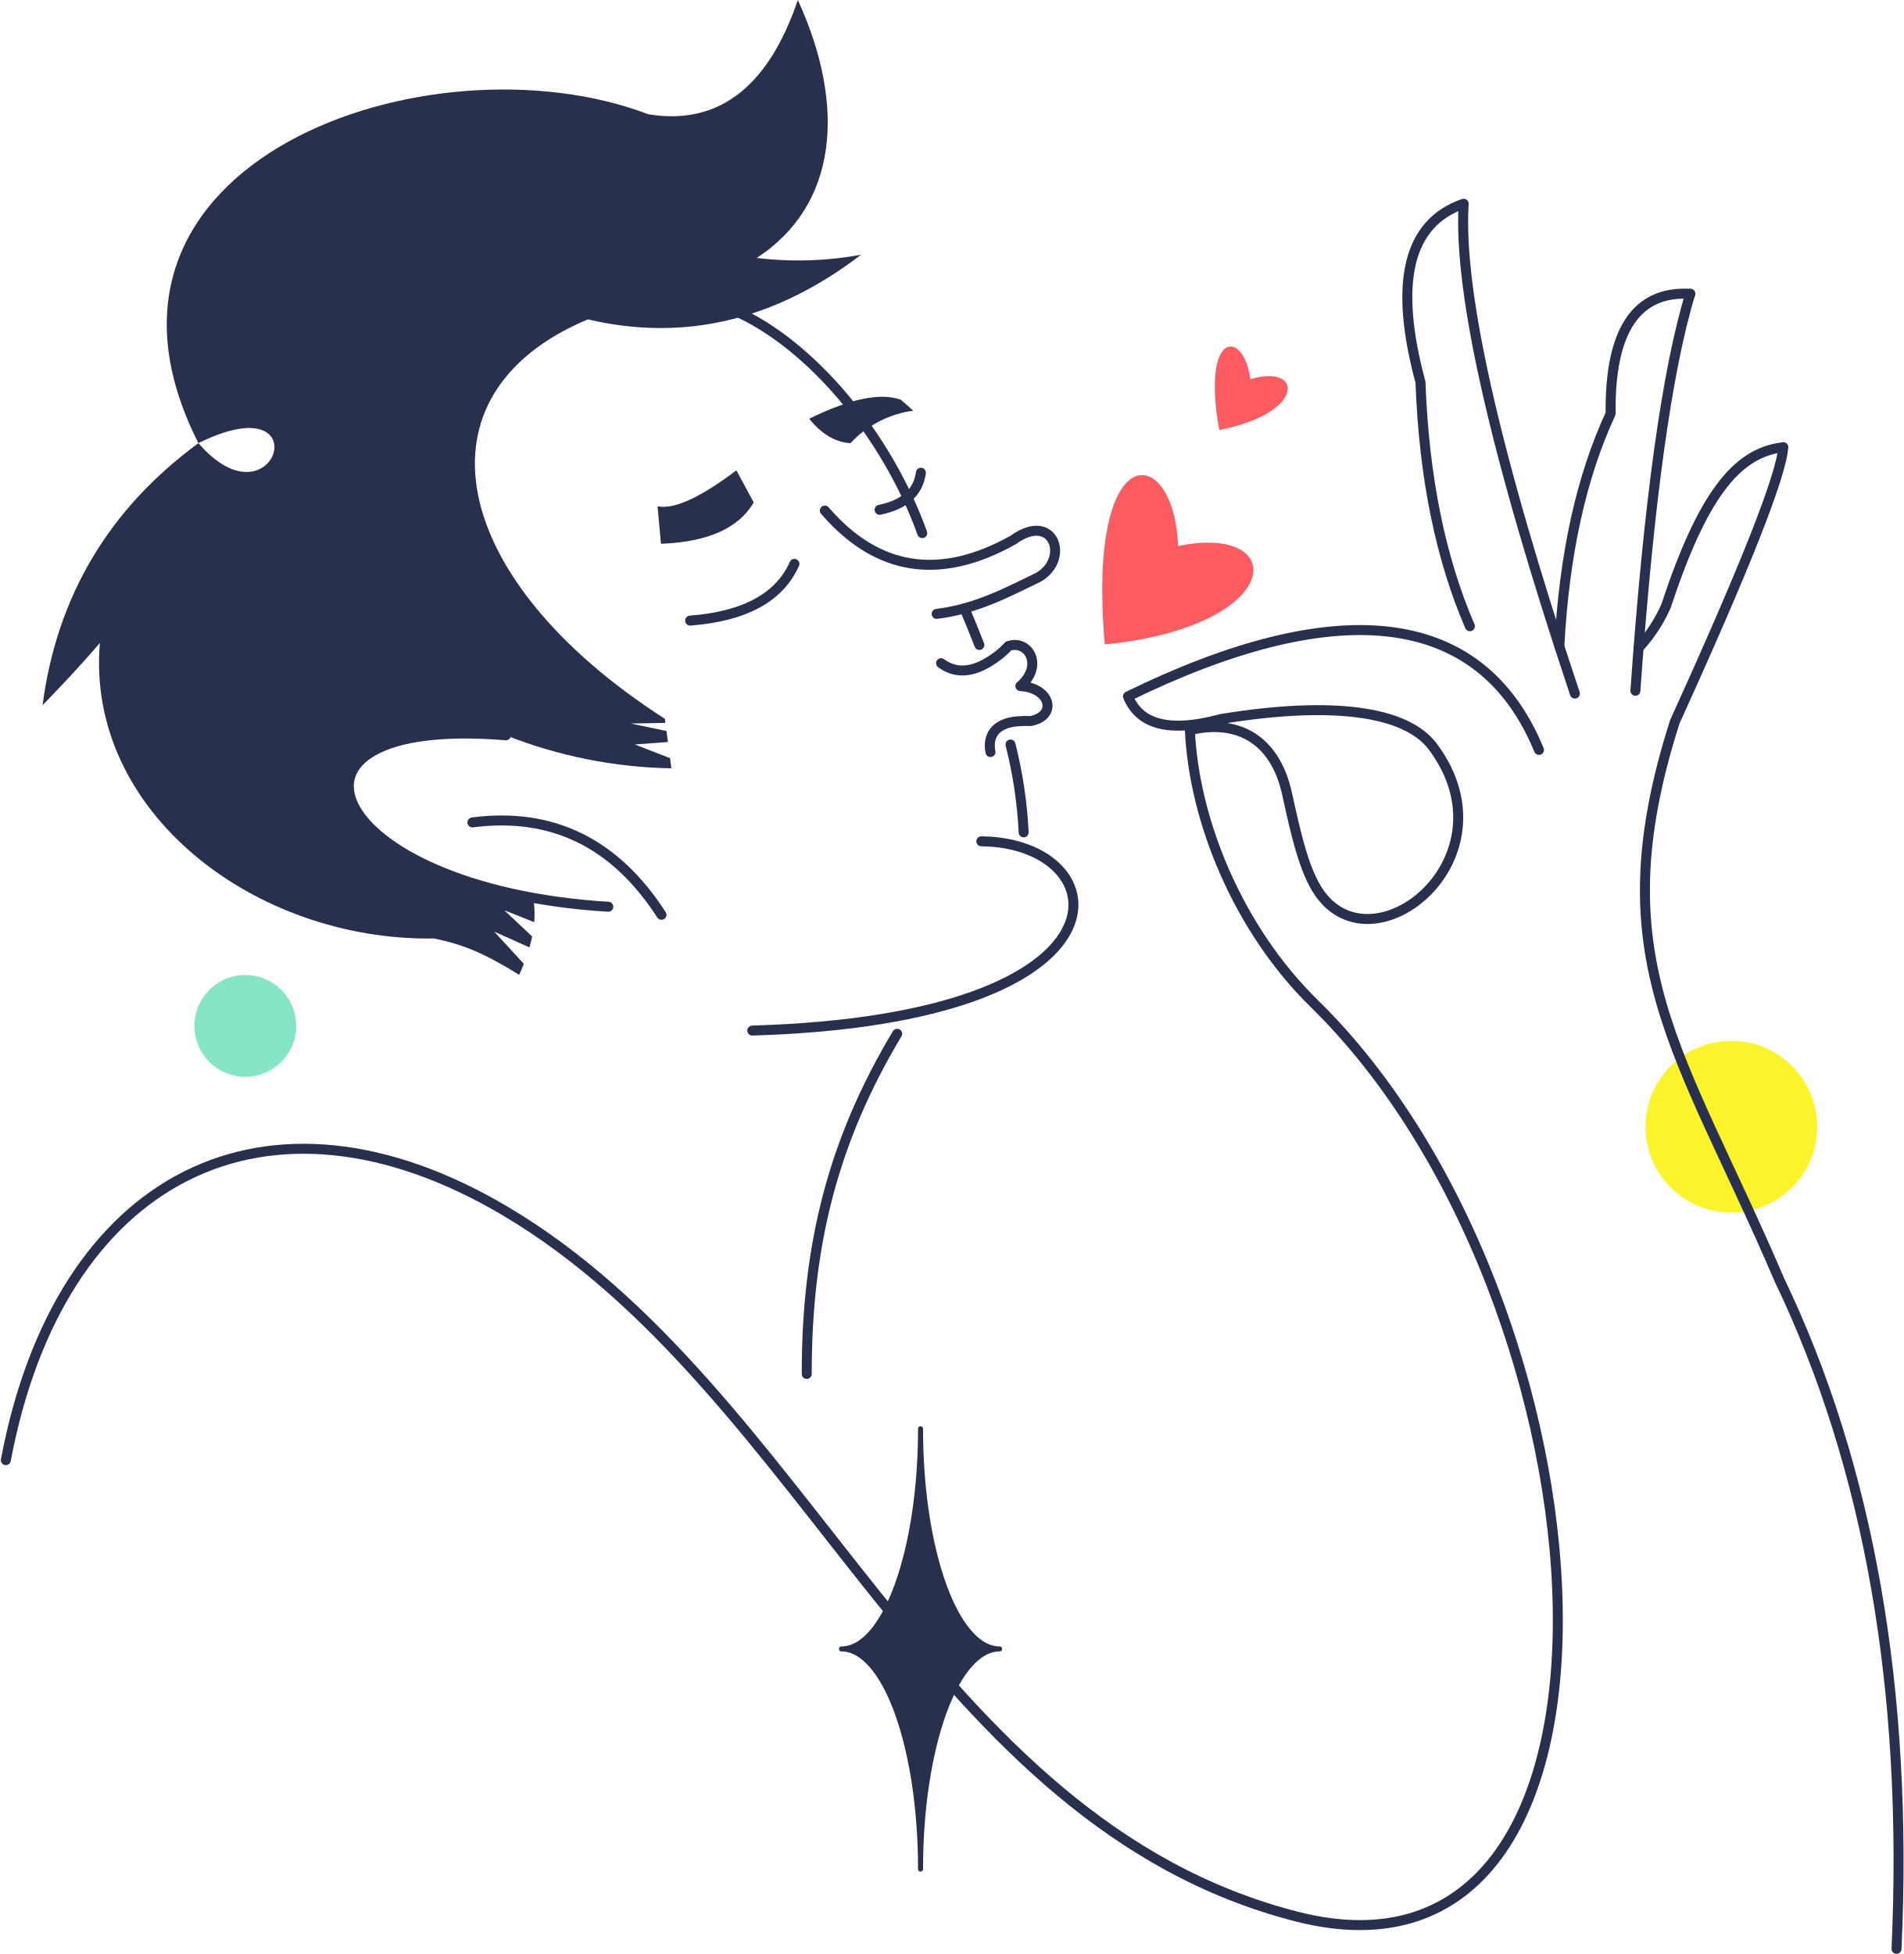
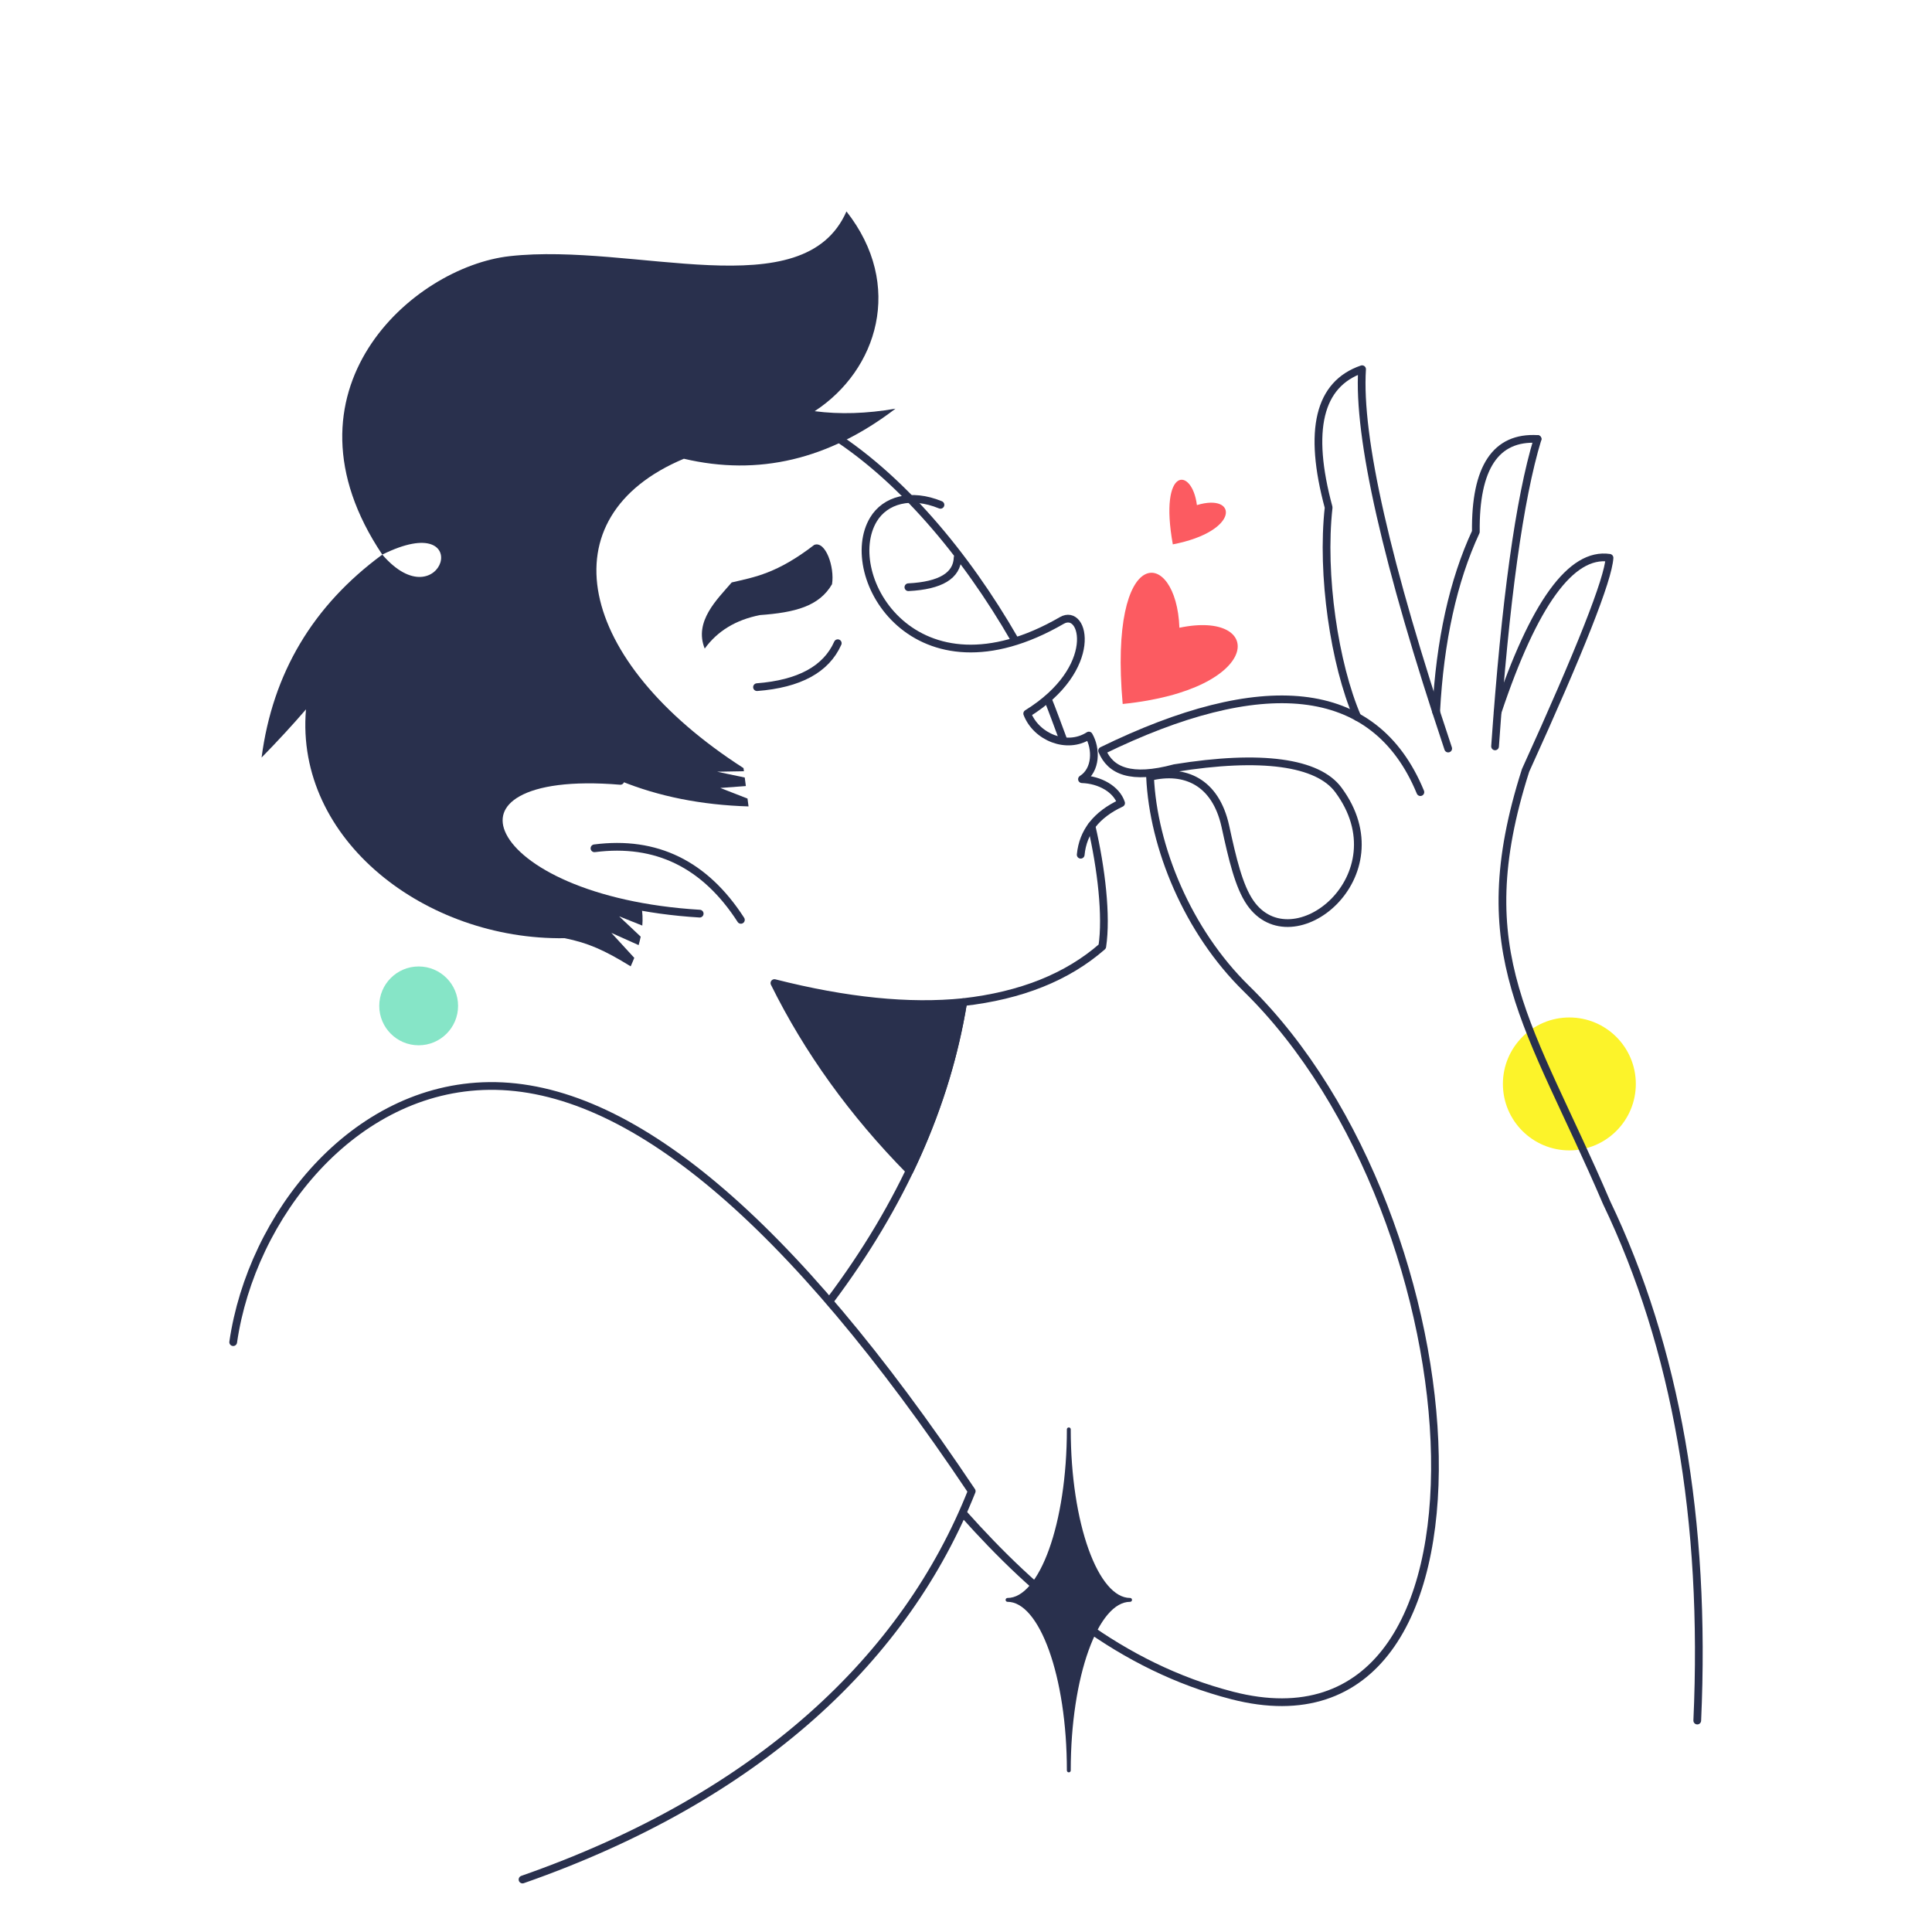
- <svg xmlns="http://www.w3.org/2000/svg" width="381.481" height="391.598" viewBox="0 0 381.481 391.598">
-   <g transform="translate(-7.695 0.736)">
-     <g>
-       <path d="M203.966,128.523c-.869-2.216-1.995-5.034-2.985-7.339M192.519,106.1c-7.062-19.618-22.305-37.907-37.778-44.655m58.1,104.63a88.783,88.783,0,0,0-2.636-17.6m-51.751,57.324c78.833-2.326,73.479-37.687,45.906-37.929" fill="none" stroke="#29304d" stroke-linecap="round" stroke-linejoin="round" stroke-miterlimit="22.926" stroke-width="2" fill-rule="evenodd" />
-       <path d="M173,101.587q15.719,18.234,37.743,5.89c8.091-5.873,11.463,3.791,5.041,7.485-6.039,2.9-12.381,6.362-20.387,7.335" fill="none" stroke="#29304d" stroke-linecap="round" stroke-linejoin="round" stroke-miterlimit="22.926" stroke-width="2" fill-rule="evenodd" />
-       <path d="M196.291,132.173c4.067,2.991,8.235.85,11.33-1.455a15.671,15.671,0,0,0,2.152-1.969c3.975-1.386,7.187,3.846,2.41,8.015,6.054.324,7.507,5.953,2.06,7a22.921,22.921,0,0,0-2.56.049c-4.707.37-6.1,3.091-5.492,6.167" fill="none" stroke="#29304d" stroke-linecap="round" stroke-linejoin="round" stroke-miterlimit="22.926" stroke-width="2" fill-rule="evenodd" />
-       <path d="M109.072,146.628c-51.4-4.279-36.51,30.9,20.531,34.358" fill="none" stroke="#29304d" stroke-linecap="round" stroke-linejoin="round" stroke-miterlimit="22.926" stroke-width="2" fill-rule="evenodd" />
-       <path d="M102.366,164.081q23.957-3.1,37.891,18.52" fill="none" stroke="#29304d" stroke-linecap="round" stroke-linejoin="round" stroke-miterlimit="22.926" stroke-width="2" fill-rule="evenodd" />
-       <path d="M77.6,156.925q1.614-12.582,31.47-10.3a94.751,94.751,0,0,0,33.169,6.618l-.266-2.037-7.037-2.743,6.614-.49-.288-2.209-7.151-1.5,6.938-.125-.106-.812c-43.362-27.837-51.31-65.042-15.431-80.059q28.9,6.8,54.757-12.957a69.434,69.434,0,0,1-20.917.648c16.241-10.585,17.983-30.388,8.234-51.7-4.742,13.974-13.412,25.632-29.972,22.905C93.982,5.525,18.81,31.537,47.46,88.074q-26.946,19.8-31.237,52.52,6.395-6.54,11.49-12.47c-2.884,33.839,31.064,59.766,66.959,59.223,5.983,1.206,10.226,3.058,17.07,7.282q.51-1.116.935-2.2l-5.937-6.467,7.062,3.171q.319-1.114.539-2.189l-5.576-5.257,5.991,2.39a18.277,18.277,0,0,0-.224-4.874q-34.577-7.483-36.93-22.282ZM47.46,88.074C72.2,75.814,62.8,105.845,47.46,88.074Z" fill="#29304d" fill-rule="evenodd" />
-       <circle cx="17.2" cy="17.2" r="17.2" transform="translate(337.466 207.866)" fill="#fcf32a" />
-       <path d="M166.9,112.268q-4.486,10.1-20.9,11.373" fill="none" stroke="#29304d" stroke-linecap="round" stroke-linejoin="round" stroke-miterlimit="22.926" stroke-width="2" fill-rule="evenodd" />
-       <path d="M183.975,101.436q7.488-1.556,8.273-7.43" fill="none" stroke="#29304d" stroke-linecap="round" stroke-linejoin="round" stroke-miterlimit="22.926" stroke-width="2" fill-rule="evenodd" />
-       <path d="M190.73,81.575a20.914,20.914,0,0,0-12.6,6.509q-4.537-.276-8.265-4.9,12.213-6.015,18.365-3.813l2.495,2.2Z" fill="#29304d" fill-rule="evenodd" />
-       <path d="M140.153,108.246q14.093-.543,18.593-8.3l-3.474-6.416q-10.926,8.238-15.8,7.187Z" fill="#29304d" fill-rule="evenodd" />
-       <path d="M8.863,291.895c10.745-57.029,52.3-78.229,100.062-49.941,60.925,36.083,84.933,122.435,158.507,141.376,74,19.051,64.627-123.287,3.635-182.955-15.152-14.824-24.088-36.541-24.911-54.777,9.031-2.206,16.93,1.32,19.465,12.694,1.859,8.552,3.507,15.593,6.426,19.839,10.935,15.91,39.386-6.923,22.819-29.2-5.269-7.084-19.8-9.256-42.362-5.591-11.34,3.062-16.6.664-18.76-4.514,40.925-20,70.451-18.213,82.372,10.721" fill="none" stroke="#29304d" stroke-linecap="round" stroke-linejoin="round" stroke-miterlimit="22.926" stroke-width="2" fill-rule="evenodd" />
-       <path d="M323.309,138.263q-23.963-71.789-22.285-98.17-16.758,5.752-8.653,35.776,1.032,28.386,9.9,48.9" fill="none" stroke="#29304d" stroke-linecap="round" stroke-linejoin="round" stroke-miterlimit="22.926" stroke-width="2" fill-rule="evenodd" />
-       <path d="M335.44,137.7q3.957-56.454,11-79.552" fill="none" stroke="#29304d" stroke-linecap="round" stroke-linejoin="round" stroke-miterlimit="22.926" stroke-width="2" fill-rule="evenodd" />
-       <path d="M365.06,88.9q-.507,8.387-21.721,55.009c-15.267,47.812,1.175,65.624,20.955,111.845q27,56.289,23.476,134.068" fill="none" stroke="#29304d" stroke-linecap="round" stroke-linejoin="round" stroke-miterlimit="22.926" stroke-width="2" fill-rule="evenodd" />
-       <path d="M346.442,58.147q-16.248-.954-15.971,24.022-8.811,18.981-10.276,46.621" fill="none" stroke="#29304d" stroke-linecap="round" stroke-linejoin="round" stroke-miterlimit="22.926" stroke-width="2" fill-rule="evenodd" />
-       <path d="M365.06,88.9c-9.663,1.049-16.392,10.406-23.489,31.823a30.179,30.179,0,0,1-5.495,8.381" fill="none" stroke="#29304d" stroke-linecap="round" stroke-linejoin="round" stroke-miterlimit="22.926" stroke-width="2" fill-rule="evenodd" />
-       <path d="M187.49,206.447c-12.832,21.4-18.138,42.35-18.12,68.171" fill="none" stroke="#29304d" stroke-linecap="round" stroke-linejoin="round" stroke-miterlimit="22.926" stroke-width="2" fill-rule="evenodd" />
-       <path d="M208.031,329.724c-8.756,0-15.854-19.756-15.854-44.127,0,24.371-7.1,44.127-15.854,44.127,8.756,0,15.854,19.756,15.854,44.126C192.177,349.48,199.275,329.724,208.031,329.724Z" fill="#29304d" stroke="#29304d" stroke-linecap="round" stroke-linejoin="round" stroke-miterlimit="22.926" stroke-width="1" fill-rule="evenodd" />
-       <path d="M243.792,108.7c22.289-4.661,21.868,16-14.68,19.729-3.752-42.155,13.927-40.5,14.68-19.729Z" fill="#fc5b61" fill-rule="evenodd" />
-       <path d="M258.277,75.267c10.561-3.215,11.252,6.783-6.236,10.162C248.405,65.235,257.014,65.269,258.277,75.267Z" fill="#fc5b61" fill-rule="evenodd" />
-       <circle cx="10.2" cy="10.2" r="10.2" transform="translate(46.665 194.666)" fill="#86e5c7" />
+ <svg xmlns="http://www.w3.org/2000/svg" shape-rendering="geometricPrecision" image-rendering="optimizeQuality" fill-rule="evenodd" clip-rule="evenodd" viewBox="0 0 500 500">
+   <g fill="none" stroke="#29304d" stroke-linejoin="round" stroke-linecap="round" stroke-width="2" stroke-miterlimit="22.926">
+     <path d="m160.55 202.09c-51.4-4.278-36.509 30.902 20.531 34.36" />
+     <path d="m153.85 219.54c15.971-2.064 28.602 4.11 37.892 18.52" />
+   </g>
+   <path fill="#29304d" d="m129.08 212.38c1.076-8.388 11.566-11.82 31.47-10.298 9.908 4.04 20.965 6.25 33.17 6.618l-.266-2.036-7.04-2.744 6.614-.49-.289-2.208-7.151-1.502 6.938-.125-.106-.812c-43.36-27.837-51.31-65.04-15.43-80.06 19.266 4.535 37.519.217 54.757-12.956-7.445 1.287-14.417 1.502-20.917.648 16.24-10.586 23.23-32.638 8.234-51.696-11.1 25.23-54.94 7.975-87.15 11.575-25.22 2.819-61.32 34.927-32.977 77.24-17.964 13.197-28.376 30.703-31.24 52.52 4.263-4.36 8.093-8.516 11.491-12.47-2.885 33.84 31.06 59.767 66.958 59.22 5.983 1.207 10.226 3.059 17.07 7.283.34-.744.651-1.476.935-2.196l-5.937-6.468 7.06 3.172c.213-.744.393-1.473.539-2.189l-5.576-5.258 5.991 2.391c.14-1.716.065-3.34-.223-4.874-23.05-4.99-35.36-12.417-36.931-22.282m-30.14-68.851c24.741-12.26 15.343 17.771 0 0" />
+   <circle fill="#fcf32a" cx="406.15" cy="280.52" r="17.2" />
+   <path fill="none" stroke="#29304d" stroke-width="2" stroke-linecap="round" stroke-linejoin="round" stroke-miterlimit="22.926" d="m216.81 166.46c-2.991 6.733-9.957 10.523-20.897 11.373" />
+   <path fill="#29304d" d="m196.64 159.19c-6.209 1.228-10.962 4.115-14.26 8.664-2.84-7.05 3.239-12.752 6.987-17.12 5.984-1.397 11.697-2.292 21.358-9.717 2.906-1.125 5.316 5.705 4.603 10.176-3.322 5.721-9.563 7.329-18.688 7.992" />
+   <g stroke="#29304d" stroke-linejoin="round" stroke-linecap="round" stroke-miterlimit="22.926">
+     <g fill="none" stroke-width="2">
+       <path d="m249.3 391.71c18.841 21.1 40.72 39.641 69.61 47.08 73.998 19.05 64.63-123.29 3.635-182.96-15.15-14.824-24.09-36.541-24.911-54.777 9.03-2.207 16.93 1.32 19.465 12.694 1.86 8.552 3.508 15.593 6.426 19.839 10.935 15.91 39.39-6.923 22.819-29.2-5.269-7.084-19.803-9.256-42.36-5.591-11.339 3.061-16.605.664-18.76-4.514 40.926-20 70.45-18.213 82.37 10.72" />
+       <path d="m374.79 193.72c-15.976-47.86-23.404-80.58-22.286-98.17-11.172 3.835-14.06 15.76-8.653 35.775-1.937 17.424 1.516 40.572 7.428 54.25" />
+       <path d="m386.92 193.16c2.638-37.636 6.305-64.15 11-79.55" />
+       <path d="m439.25 445.28c2.348-51.853-5.478-96.54-23.476-134.07-19.78-46.22-36.22-64.03-20.955-111.84 14.14-31.08 21.383-49.42 21.721-55.01-9.923-1.46-19.577 11.85-28.963 39.927" />
+       <path d="m397.92 113.61c-10.832-.637-16.16 7.371-15.971 24.02-5.874 12.654-9.299 28.19-10.276 46.622" />
+       <path d="m262.58 165.53c-12.712-22.09-29.807-42.547-48.876-54.18m57.47 69.58c1.036 2.463 2.897 7.63 3.955 10.43m7.35 22.406c2.559 11.07 3.978 23.3 2.788 31.19-9.05 7.916-21.04 12.715-35.983 14.399-4.338 26.66-15.843 52.42-34.514 77.29" />
    </g>
+     <path fill="#29304d" d="m292.46 414.05c-8.755 0-15.854-19.756-15.854-44.13 0 24.371-7.098 44.13-15.853 44.13 8.755 0 15.853 19.756 15.853 44.13 0-24.37 7.099-44.13 15.854-44.13z" />
+   </g>
+   <g fill="#fc5b61">
+     <path d="m305.23 162.46c22.288-4.661 21.867 16.01-14.681 19.729-3.752-42.16 13.927-40.501 14.681-19.729" />
+     <path d="m309.76 130.72c10.561-3.214 11.252 6.783-6.236 10.163-3.635-20.19 4.973-20.16 6.236-10.163" />
+   </g>
+   <circle fill="#86e5c7" cx="108.35" cy="260.32" r="10.2" />
+   <g stroke="#29304d" stroke-linejoin="round" stroke-linecap="round" stroke-width="2" stroke-miterlimit="22.926">
+     <g fill="none">
+       <path d="m243.39 130.65c-7.652-3.146-14.312-1.262-17.355 3.813-8.658 14.441 10.721 48.13 48.749 26.12 5.972-3.457 9.942 12.422-8.943 24.09 2.346 6.1 10.292 9.355 15.955 5.685 1.967 3.382 1.967 8.929-1.781 11.297 4.628.145 8.941 2.583 10.125 6.187-6.403 2.995-9.888 7.449-10.453 13.361" />
+       <path d="m235.09 151.97c8.329-.425 12.579-2.988 12.75-7.688" />
+     </g>
+     <path fill="#29304d" d="m200.42 254.42c8.653 17.484 20.311 33.675 34.972 48.571 6.843-14.268 11.47-28.814 13.882-43.637-13.97 1.437-30.25-.208-48.854-4.934z" />
+     <path fill="none" d="m135.23 486.42c61.54-21.517 99.29-57.767 116.25-100.5-47.09-70.3-88.72-105.26-124.87-104.87-35.17.38-61.51 33.587-66.26 66.3" />
  </g>
</svg>
